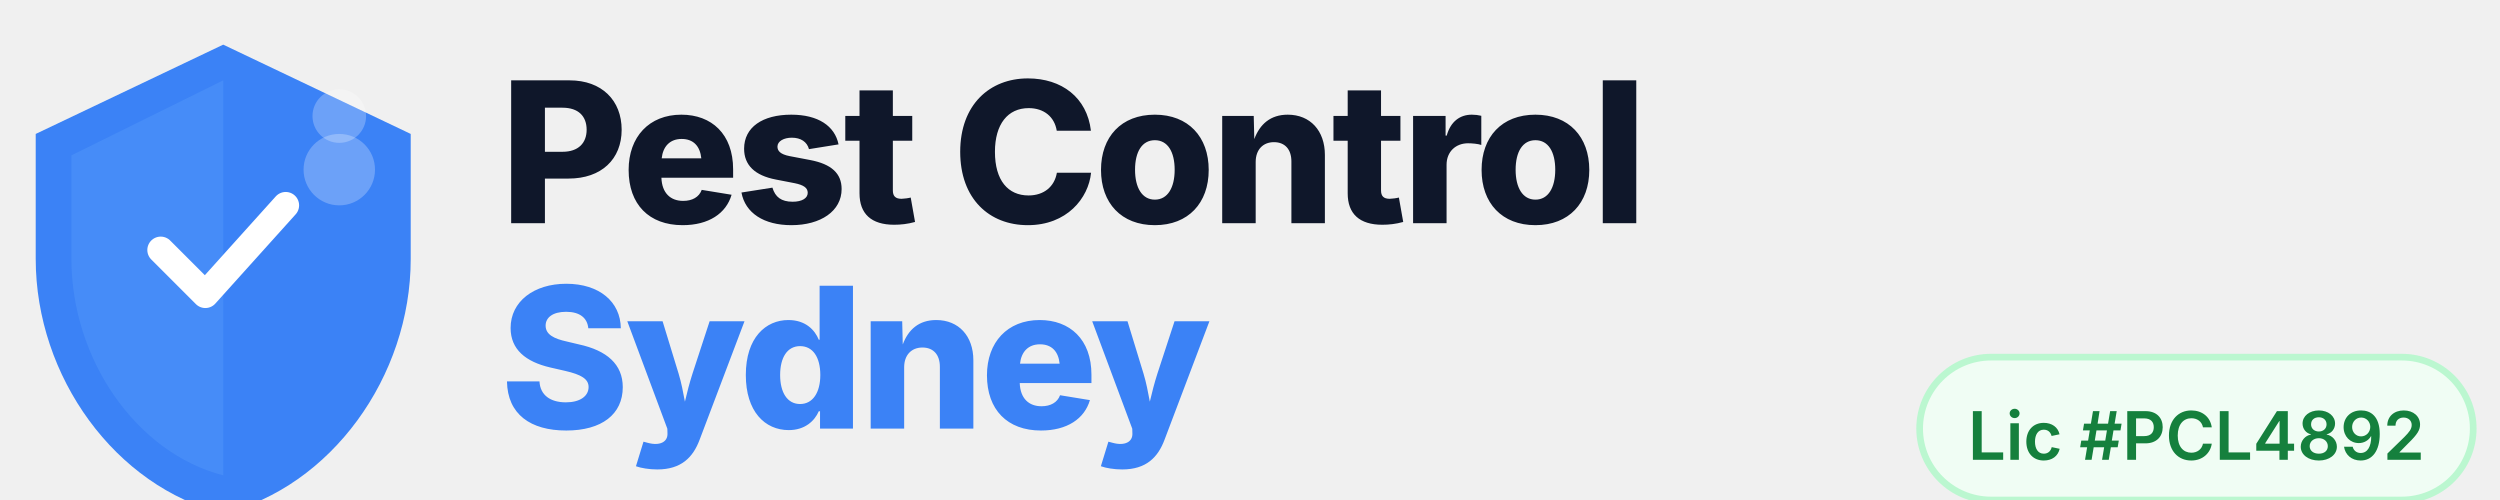
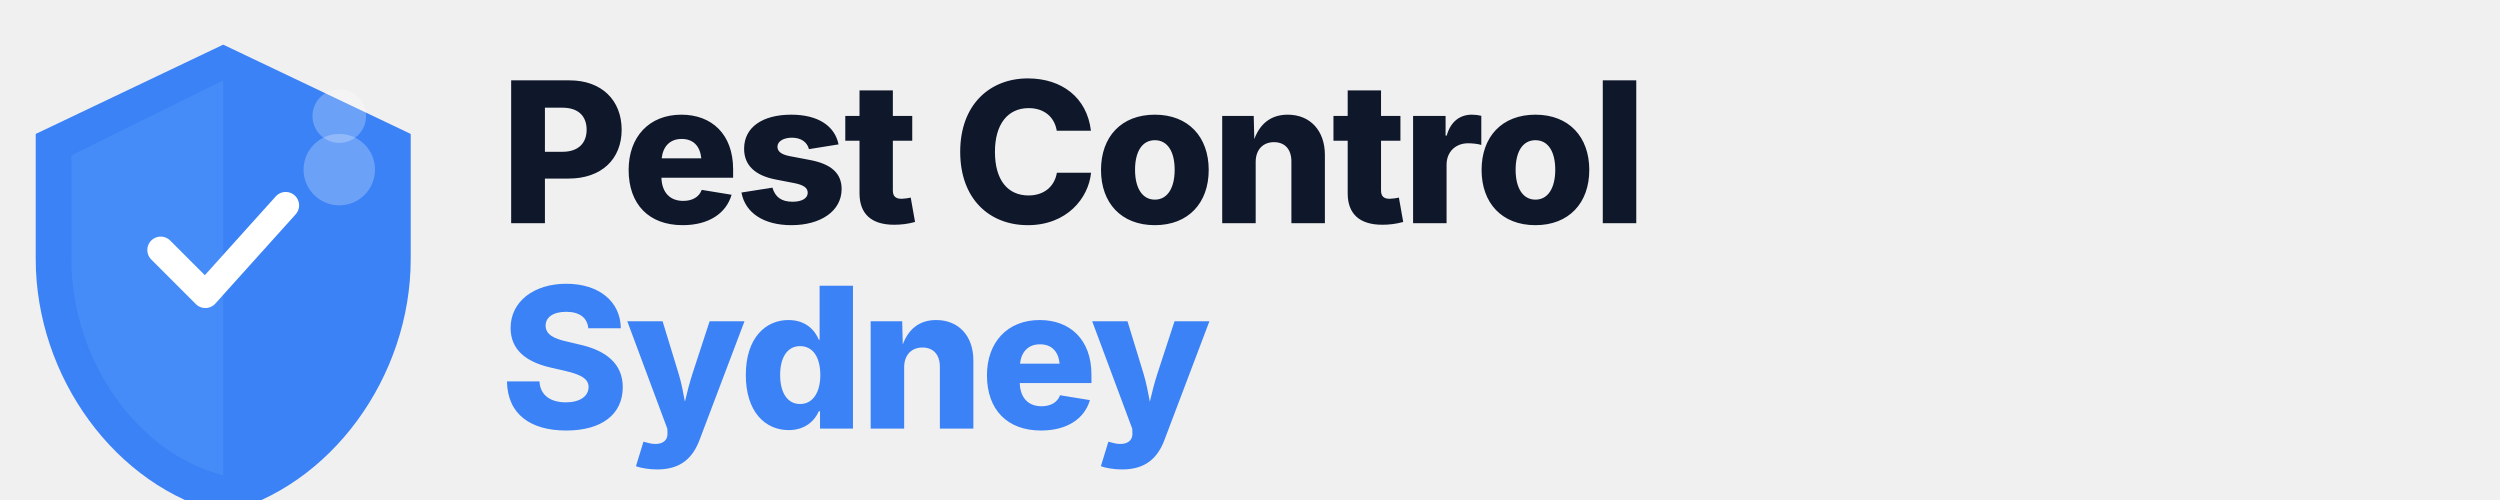
<svg xmlns="http://www.w3.org/2000/svg" viewBox="0 0 280 56" fill="none">
  <g transform="translate(0, 3)">
    <path d="M25 2L4 12v14c0 13.2 8.95 25.54 21 28.5C37.05 51.54 46 39.2 46 26V12L25 2z" fill="#3b82f6" />
    <path d="M25 6L8 14.4v11.6c0 11.22 7.24 21.72 17 24.24V6z" fill="#60a5fa" opacity="0.3" />
    <path d="M18 25l5 5 9-10" stroke="white" stroke-width="3" stroke-linecap="round" stroke-linejoin="round" fill="none" />
    <circle cx="38" cy="10" r="3" fill="white" opacity="0.25" />
    <circle cx="38" cy="16" r="4" fill="white" opacity="0.25" />
  </g>
  <g transform="translate(56, 0)">
    <text y="25" font-family="Inter, system-ui, -apple-system, sans-serif" font-size="22" font-weight="800" letter-spacing="-0.5" fill="#0f172a">
      Pest Control
    </text>
    <text y="48" font-family="Inter, system-ui, -apple-system, sans-serif" font-size="22" font-weight="800" letter-spacing="-0.5" fill="#3b82f6">
      Sydney
    </text>
  </g>
-   <g transform="translate(215, 40)">
-     <rect x="0" y="0" width="62" height="16" rx="8" fill="#f0fdf4" stroke="#bbf7d0" stroke-width="0.75" />
-     <text x="31" y="11.5" text-anchor="middle" font-family="Inter, system-ui, sans-serif" font-size="7.5" font-weight="600" fill="#15803d">Lic #PCL4892</text>
-   </g>
</svg>
